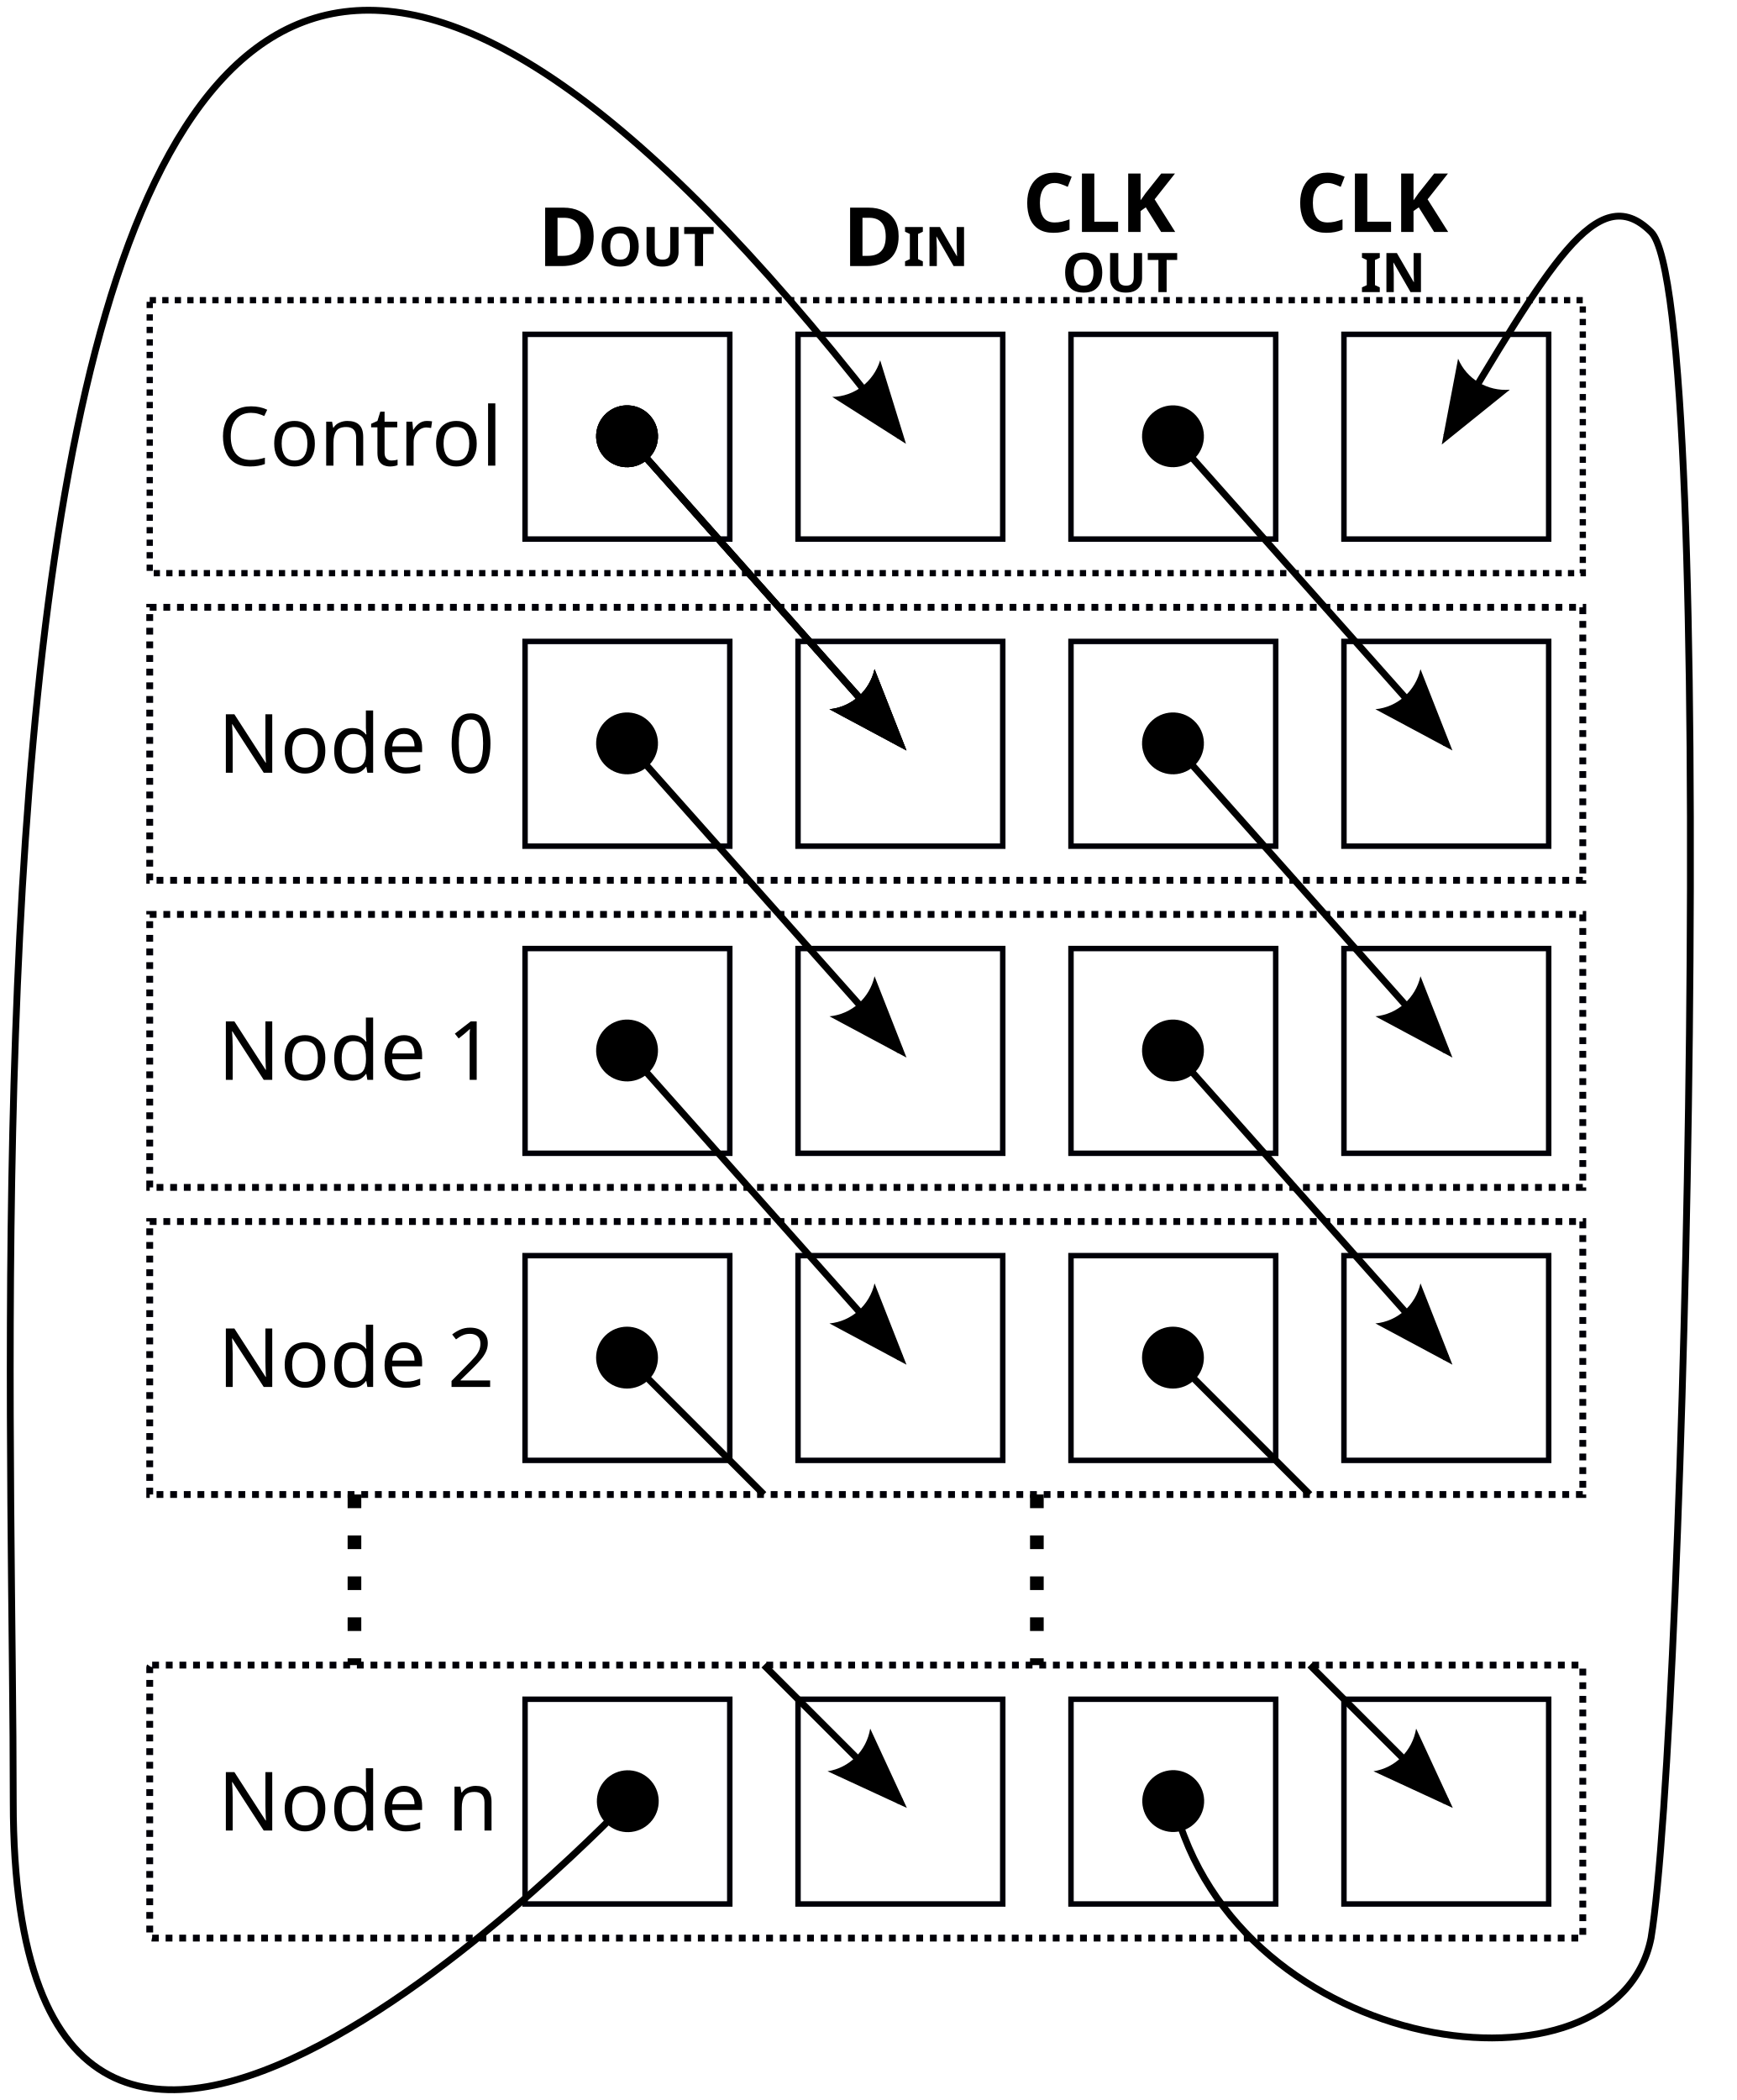
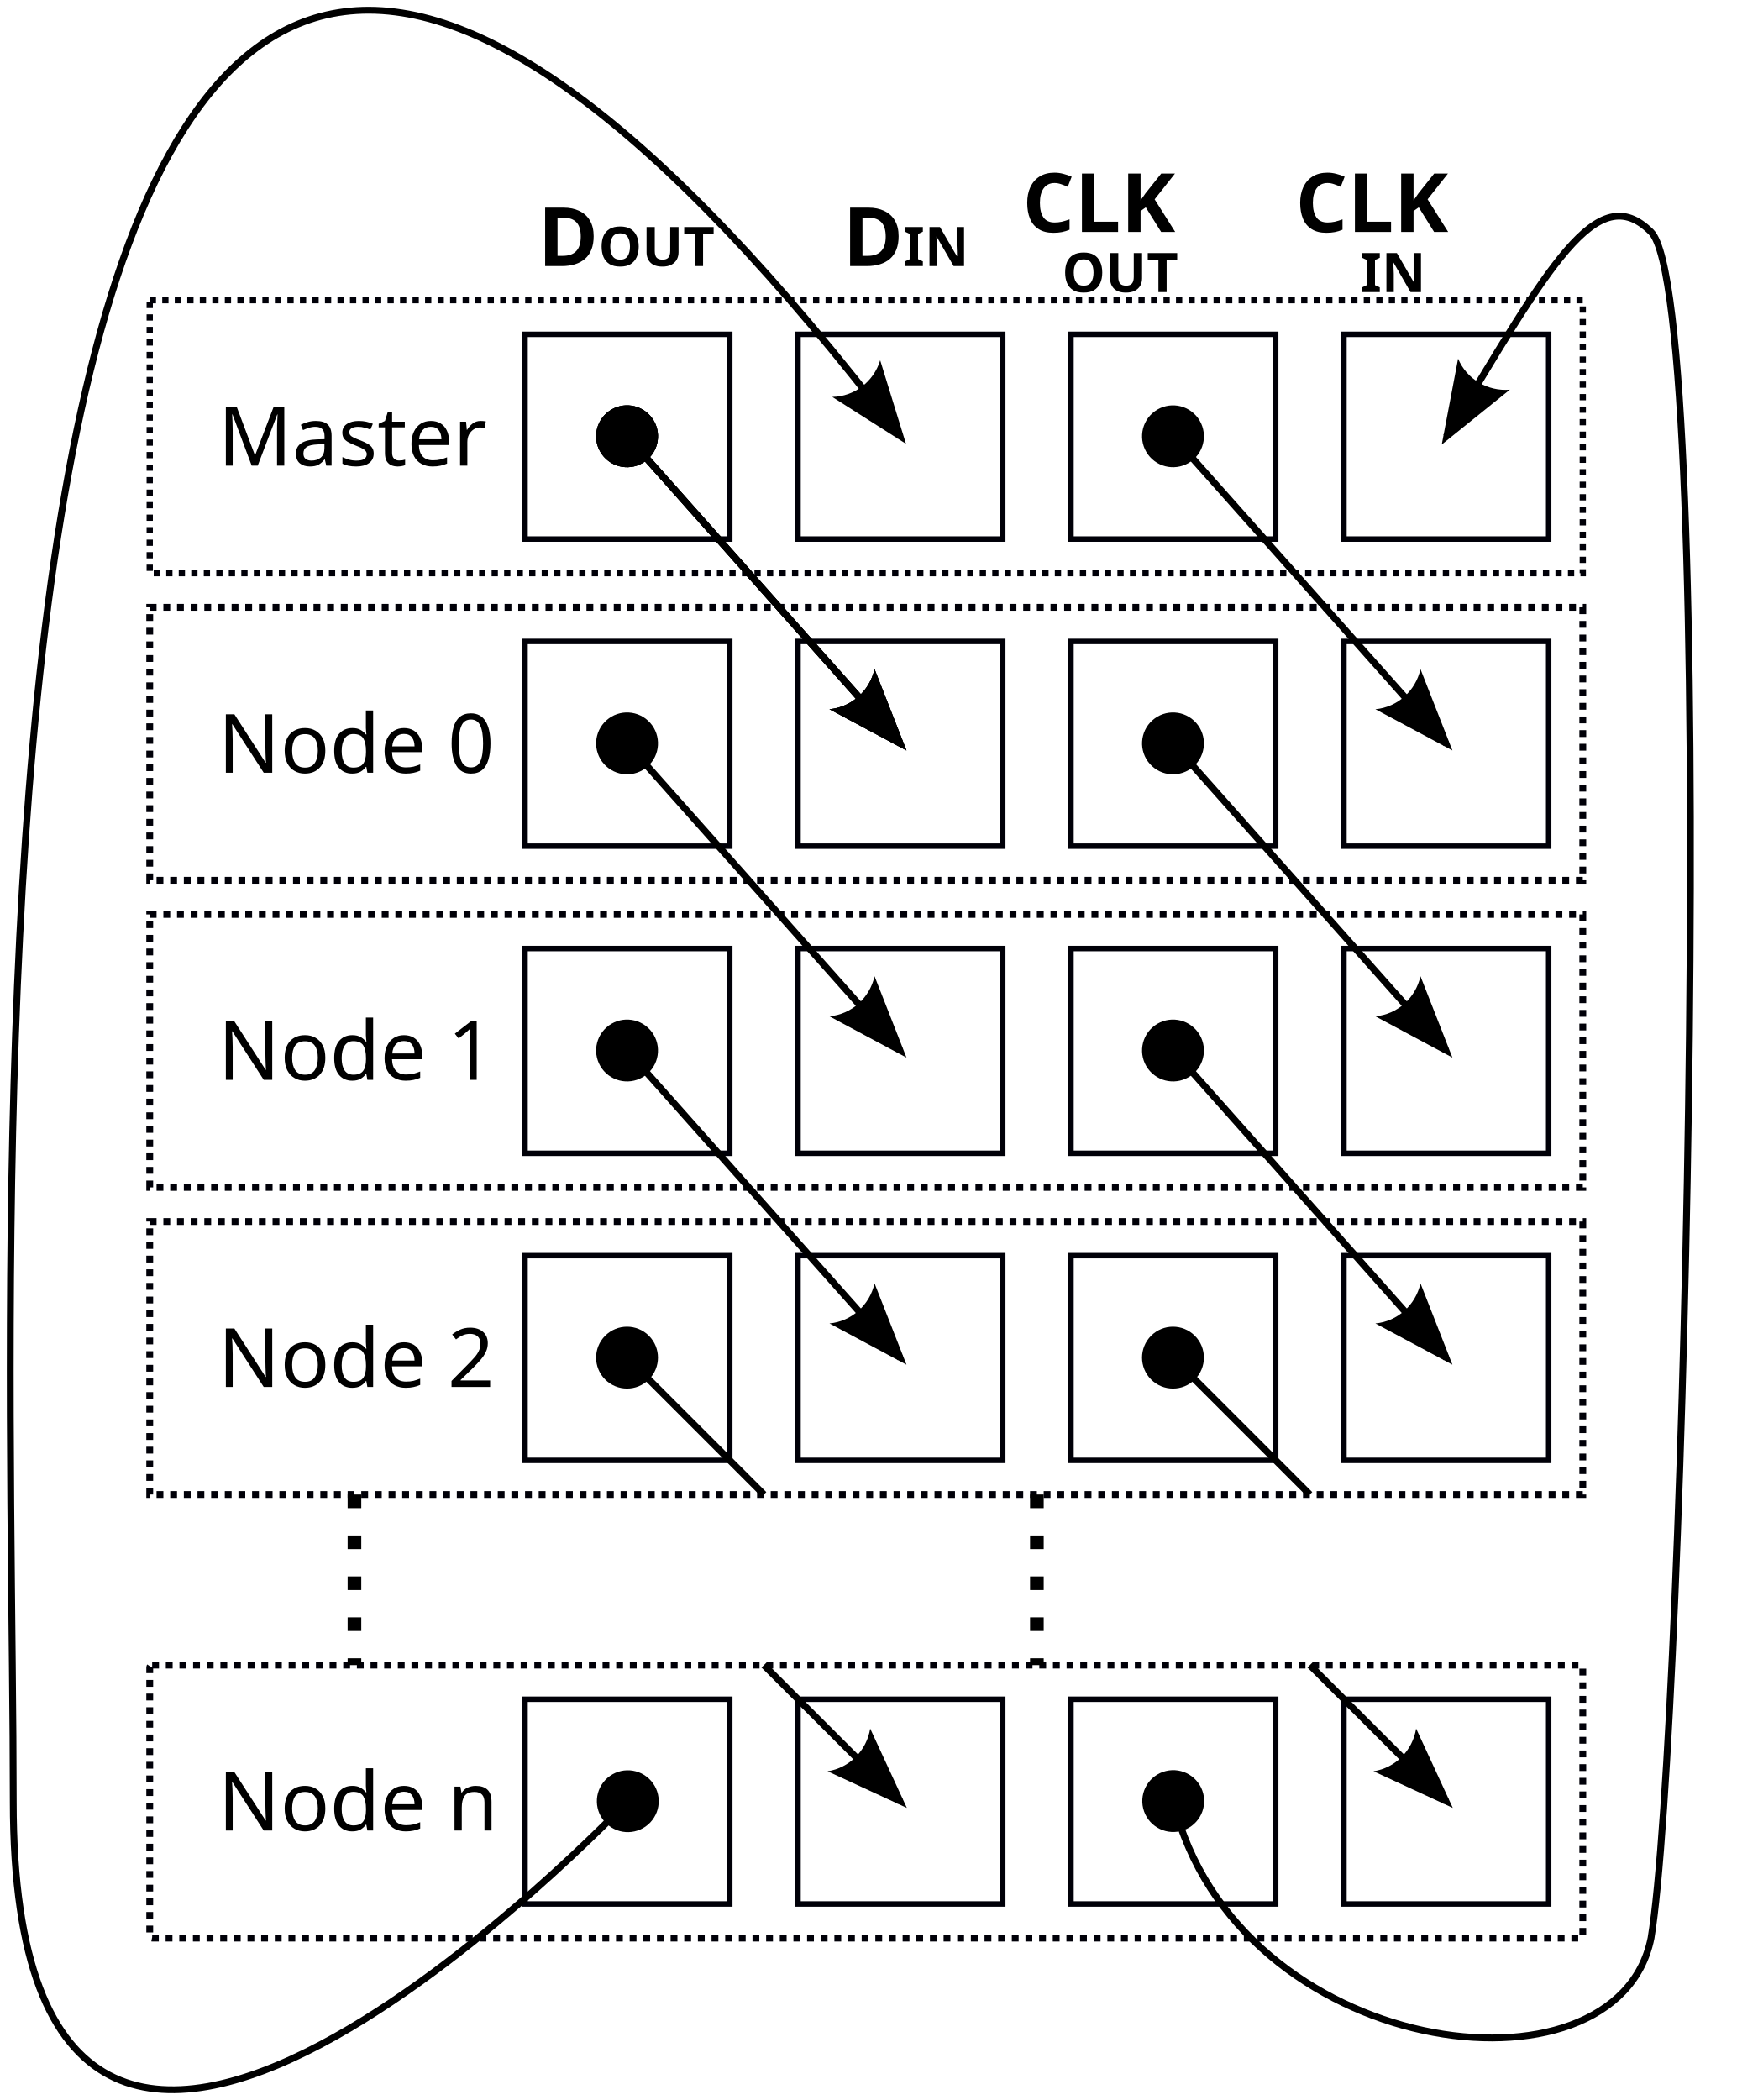
<svg xmlns="http://www.w3.org/2000/svg" width="254.461" height="307.71" id="svg3592" version="1.1">
  <defs id="defs3594">
    <marker orient="auto" refY="0" refX="0" id="DotL" style="overflow:visible">
      <path id="path4590" d="m -2.5,-1 c 0,2.76 -2.24,5 -5,5 -2.76,0 -5,-2.24 -5,-5 0,-2.76 2.24,-5 5,-5 2.76,0 5,2.24 5,5 z" style="fill-rule:evenodd;stroke:#000000;stroke-width:1pt" transform="matrix(0.8,0,0,0.8,5.92,0.8)" />
    </marker>
    <marker orient="auto" refY="0" refX="0" id="Arrow2Lend" style="overflow:visible">
      <path id="path4550" style="fill-rule:evenodd;stroke-width:0.625;stroke-linejoin:round" d="M 8.719,4.034 -2.207,0.016 8.719,-4.002 c -1.745,2.372 -1.735,5.617 -6e-7,8.035 z" transform="matrix(-1.1,0,0,-1.1,-1.1,0)" />
    </marker>
  </defs>
  <g id="layer1" transform="translate(-53.05918,-53.37475)">
    <text id="text4382" y="92.362" x="131.869" style="font-size:12px;font-style:normal;font-weight:normal;line-height:100%;letter-spacing:0px;word-spacing:0px;fill:#000000;fill-opacity:1;stroke:none;font-family:Sans" xml:space="preserve">
      <tspan y="92.362" x="131.869" id="tspan4384" style="font-weight:bold;-inkscape-font-specification:Sans Bold">D<tspan style="font-size:8px;font-weight:bold;-inkscape-font-specification:Sans Bold" id="tspan4396">OUT</tspan>
      </tspan>
    </text>
    <text id="text4386" y="92.362" x="176.553" style="font-size:12px;font-style:normal;font-weight:normal;line-height:100%;letter-spacing:0px;word-spacing:0px;fill:#000000;fill-opacity:1;stroke:none;font-family:Sans" xml:space="preserve">
      <tspan y="92.362" x="176.553" id="tspan4388" style="font-weight:bold;-inkscape-font-specification:Sans Bold">D<tspan style="font-size:8px;font-weight:bold;-inkscape-font-specification:Sans Bold" id="tspan4398">IN</tspan>
      </tspan>
    </text>
    <text id="text4390" y="87.362" x="225" style="font-size:12px;font-style:normal;font-weight:bold;line-height:100%;letter-spacing:0px;word-spacing:0px;fill:#000000;fill-opacity:1;stroke:none;font-family:Sans;-inkscape-font-specification:Sans Bold" xml:space="preserve">
      <tspan y="87.362" x="225" id="tspan4392" style="text-align:center;text-anchor:middle">CLK</tspan>
      <tspan y="96.173" x="225" id="tspan4763" style="font-size:8px;text-align:center;text-anchor:middle">OUT</tspan>
    </text>
    <text id="text7037" y="87.362" x="265" style="font-size:12px;font-style:normal;font-weight:bold;line-height:100%;letter-spacing:0px;word-spacing:0px;fill:#000000;fill-opacity:1;stroke:none;font-family:Sans;-inkscape-font-specification:Sans Bold" xml:space="preserve">
      <tspan y="87.362" x="265" id="tspan7039" style="text-align:center;text-anchor:middle">CLK</tspan>
      <tspan y="96.173" x="265" id="tspan4767" style="font-size:8px;text-align:center;text-anchor:middle">IN</tspan>
    </text>
    <rect style="fill:none;stroke:#000008;stroke-width:0.8;stroke-miterlimit:4;stroke-opacity:1;stroke-dasharray:none;stroke-dashoffset:0" id="rect4417" width="30" height="30" x="130" y="102.362" />
    <rect style="fill:none;stroke:#000008;stroke-width:0.8;stroke-miterlimit:4;stroke-opacity:1;stroke-dasharray:none;stroke-dashoffset:0" id="rect4419" width="30" height="30" x="170" y="102.362" />
    <rect style="fill:none;stroke:#000008;stroke-width:0.8;stroke-miterlimit:4;stroke-opacity:1;stroke-dasharray:none;stroke-dashoffset:0" id="rect4421" width="30" height="30" x="210" y="102.362" />
    <rect style="fill:none;stroke:#000008;stroke-width:0.8;stroke-miterlimit:4;stroke-opacity:1;stroke-dasharray:none;stroke-dashoffset:0" id="rect7033" width="30" height="30" x="250" y="102.362" />
    <rect y="97.362" x="75" height="40" width="210" id="rect4425" style="fill:none;stroke:#000008;stroke-width:0.917;stroke-miterlimit:4;stroke-opacity:1;stroke-dasharray:0.917, 0.917;stroke-dashoffset:0" />
    <text id="text4427" y="121.601" x="85" style="font-size:12px;font-style:normal;font-weight:normal;line-height:1000%;letter-spacing:0px;word-spacing:0px;fill:#000000;fill-opacity:1;stroke:none;font-family:Sans" xml:space="preserve">
-       <tspan y="121.601" x="85" id="tspan4429">Control</tspan>
+       <tspan y="121.601" x="85" id="tspan4429">Master</tspan>
    </text>
    <rect style="fill:none;stroke:#000008;stroke-width:0.8;stroke-miterlimit:4;stroke-opacity:1;stroke-dasharray:none;stroke-dashoffset:0" id="rect4433" width="30" height="30" x="130" y="147.362" />
    <rect style="fill:none;stroke:#000008;stroke-width:0.8;stroke-miterlimit:4;stroke-opacity:1;stroke-dasharray:none;stroke-dashoffset:0" id="rect4435" width="30" height="30" x="170" y="147.362" />
    <rect style="fill:none;stroke:#000008;stroke-width:0.8;stroke-miterlimit:4;stroke-opacity:1;stroke-dasharray:none;stroke-dashoffset:0" id="rect4437" width="30" height="30" x="210" y="147.362" />
    <rect y="147.362" x="250" height="30" width="30" id="rect4439" style="fill:none;stroke:#000008;stroke-width:0.8;stroke-miterlimit:4;stroke-opacity:1;stroke-dasharray:none;stroke-dashoffset:0" />
    <rect y="142.362" x="75" height="40" width="210" id="rect4441" style="fill:none;stroke:#000008;stroke-width:1;stroke-miterlimit:4;stroke-opacity:1;stroke-dasharray:1, 1;stroke-dashoffset:0" />
    <text id="text4443" y="166.601" x="85" style="font-size:12px;font-style:normal;font-weight:normal;line-height:1000%;letter-spacing:0px;word-spacing:0px;fill:#000000;fill-opacity:1;stroke:none;font-family:Sans" xml:space="preserve">
      <tspan y="166.601" x="85" id="tspan4445">Node 0</tspan>
    </text>
    <rect style="fill:none;stroke:#000008;stroke-width:0.8;stroke-miterlimit:4;stroke-opacity:1;stroke-dasharray:none;stroke-dashoffset:0" id="rect4449" width="30" height="30" x="130" y="192.362" />
    <rect style="fill:none;stroke:#000008;stroke-width:0.8;stroke-miterlimit:4;stroke-opacity:1;stroke-dasharray:none;stroke-dashoffset:0" id="rect4451" width="30" height="30" x="170" y="192.362" />
    <rect style="fill:none;stroke:#000008;stroke-width:0.8;stroke-miterlimit:4;stroke-opacity:1;stroke-dasharray:none;stroke-dashoffset:0" id="rect4453" width="30" height="30" x="210" y="192.362" />
    <rect y="192.362" x="250" height="30" width="30" id="rect4455" style="fill:none;stroke:#000008;stroke-width:0.8;stroke-miterlimit:4;stroke-opacity:1;stroke-dasharray:none;stroke-dashoffset:0" />
    <rect y="187.362" x="75" height="40" width="210" id="rect4457" style="fill:none;stroke:#000008;stroke-width:1;stroke-miterlimit:4;stroke-opacity:1;stroke-dasharray:1, 1;stroke-dashoffset:0" />
    <text id="text4459" y="211.601" x="85" style="font-size:12px;font-style:normal;font-weight:normal;line-height:1000%;letter-spacing:0px;word-spacing:0px;fill:#000000;fill-opacity:1;stroke:none;font-family:Sans" xml:space="preserve">
      <tspan y="211.601" x="85" id="tspan4461">Node 1</tspan>
    </text>
    <rect y="237.362" x="130" height="30" width="30" id="rect4509" style="fill:none;stroke:#000008;stroke-width:0.8;stroke-miterlimit:4;stroke-opacity:1;stroke-dasharray:none;stroke-dashoffset:0" />
    <rect style="fill:none;stroke:#000008;stroke-width:0.8;stroke-miterlimit:4;stroke-opacity:1;stroke-dasharray:none;stroke-dashoffset:0" id="rect4465" width="30" height="30" x="130" y="302.362" />
    <rect y="237.362" x="170" height="30" width="30" id="rect4511" style="fill:none;stroke:#000008;stroke-width:0.8;stroke-miterlimit:4;stroke-opacity:1;stroke-dasharray:none;stroke-dashoffset:0" />
    <rect style="fill:none;stroke:#000008;stroke-width:0.8;stroke-miterlimit:4;stroke-opacity:1;stroke-dasharray:none;stroke-dashoffset:0" id="rect4467" width="30" height="30" x="170" y="302.362" />
    <rect y="237.362" x="210" height="30" width="30" id="rect4513" style="fill:none;stroke:#000008;stroke-width:0.8;stroke-miterlimit:4;stroke-opacity:1;stroke-dasharray:none;stroke-dashoffset:0" />
    <rect style="fill:none;stroke:#000008;stroke-width:0.8;stroke-miterlimit:4;stroke-opacity:1;stroke-dasharray:none;stroke-dashoffset:0" id="rect4469" width="30" height="30" x="210" y="302.362" />
    <rect style="fill:none;stroke:#000008;stroke-width:0.8;stroke-miterlimit:4;stroke-opacity:1;stroke-dasharray:none;stroke-dashoffset:0" id="rect4515" width="30" height="30" x="250" y="237.362" />
    <rect y="302.362" x="250" height="30" width="30" id="rect4471" style="fill:none;stroke:#000008;stroke-width:0.8;stroke-miterlimit:4;stroke-opacity:1;stroke-dasharray:none;stroke-dashoffset:0" />
    <rect style="fill:none;stroke:#000008;stroke-width:1;stroke-miterlimit:4;stroke-opacity:1;stroke-dasharray:1, 1;stroke-dashoffset:0" id="rect4517" width="210" height="40" x="75" y="232.362" />
    <rect y="297.362" x="75" height="40" width="210" id="rect4473" style="fill:none;stroke:#000008;stroke-width:1;stroke-miterlimit:4;stroke-opacity:1;stroke-dasharray:1, 1;stroke-dashoffset:0" ry="0.357" />
    <text xml:space="preserve" style="font-size:12px;font-style:normal;font-weight:normal;line-height:1000%;letter-spacing:0px;word-spacing:0px;fill:#000000;fill-opacity:1;stroke:none;font-family:Sans" x="85" y="256.601" id="text4519">
      <tspan id="tspan4521" x="85" y="256.601">Node 2</tspan>
    </text>
    <text id="text4475" y="321.601" x="85" style="font-size:12px;font-style:normal;font-weight:normal;line-height:1000%;letter-spacing:0px;word-spacing:0px;fill:#000000;fill-opacity:1;stroke:none;font-family:Sans" xml:space="preserve">
      <tspan y="321.601" x="85" id="tspan4477">Node n</tspan>
    </text>
    <path style="fill:none;stroke:#000000;stroke-width:1px;stroke-linecap:butt;stroke-linejoin:miter;stroke-opacity:1;marker-start:url(#DotL);marker-end:url(#Arrow2Lend)" d="m 145,117.362 40,45" id="path6461" />
    <path style="fill:none;stroke:#000000;stroke-width:1px;stroke-linecap:butt;stroke-linejoin:miter;stroke-opacity:1;marker-start:url(#DotL);marker-end:url(#Arrow2Lend)" d="m 145,117.362 40,45" id="path6463" />
    <path id="path4205" d="m 145,117.362 40,45" style="fill:none;stroke:#000000;stroke-width:1px;stroke-linecap:butt;stroke-linejoin:miter;stroke-opacity:1;marker-start:url(#DotL);marker-end:url(#Arrow2Lend)" />
    <path style="fill:none;stroke:#000000;stroke-width:1px;stroke-linecap:butt;stroke-linejoin:miter;stroke-opacity:1;marker-start:url(#DotL);marker-end:url(#Arrow2Lend)" d="m 225,117.362 40,45" id="path6651" />
    <path style="fill:none;stroke:#000000;stroke-width:1px;stroke-linecap:butt;stroke-linejoin:miter;stroke-opacity:1;marker-start:url(#DotL);marker-end:url(#Arrow2Lend)" d="m 225,162.362 40,45" id="path7025" />
    <path id="path6839" d="m 225,207.362 40,45" style="fill:none;stroke:#000000;stroke-width:1px;stroke-linecap:butt;stroke-linejoin:miter;stroke-opacity:1;marker-start:url(#DotL);marker-end:url(#Arrow2Lend)" />
    <path style="fill:none;stroke:#000000;stroke-width:1px;stroke-linecap:butt;stroke-linejoin:miter;stroke-opacity:1;marker-start:none;marker-end:url(#Arrow2Lend)" d="m 245,297.362 20,20" id="path6653" />
    <path id="path5155" d="m 145,252.362 20,20" style="fill:none;stroke:#000000;stroke-width:1px;stroke-linecap:butt;stroke-linejoin:miter;stroke-opacity:1;marker-start:url(#DotL);marker-end:none" />
    <path id="path5157" d="m 145,162.362 40,45" style="fill:none;stroke:#000000;stroke-width:1px;stroke-linecap:butt;stroke-linejoin:miter;stroke-opacity:1;marker-start:url(#DotL);marker-end:url(#Arrow2Lend)" />
    <path style="fill:none;stroke:#000000;stroke-width:1px;stroke-linecap:butt;stroke-linejoin:miter;stroke-opacity:1;marker-start:url(#DotL);marker-end:url(#Arrow2Lend)" d="m 145,207.362 40,45" id="path4523" />
    <path id="path5715" d="m 225,252.362 20,20" style="fill:none;stroke:#000000;stroke-width:1px;stroke-linecap:butt;stroke-linejoin:miter;stroke-opacity:1;marker-start:url(#DotL);marker-end:none" />
    <path style="fill:none;stroke:#000000;stroke-width:1px;stroke-linecap:butt;stroke-linejoin:miter;stroke-opacity:1;marker-start:none;marker-end:url(#Arrow2Lend)" d="m 165,297.362 20,20" id="path5345" />
    <path id="path6087" d="m 105,272.362 0,25" style="fill:none;stroke:#000000;stroke-width:2;stroke-linecap:butt;stroke-linejoin:miter;stroke-miterlimit:4;stroke-opacity:1;stroke-dasharray:2, 4;stroke-dashoffset:0" />
    <path style="fill:none;stroke:#000000;stroke-width:2;stroke-linecap:butt;stroke-linejoin:miter;stroke-miterlimit:4;stroke-opacity:1;stroke-dasharray:2, 4;stroke-dashoffset:0" d="m 205,272.362 0,25" id="path6085" />
    <path style="fill:none;stroke:#000000;stroke-width:1px;stroke-linecap:butt;stroke-linejoin:miter;stroke-opacity:1;marker-start:url(#DotL);marker-end:url(#Arrow2Lend)" d="m 145,317.362 c 0,0 -90,95 -90,0 0,-95 -15,-390 130,-200" id="path4393" />
    <path style="fill:none;stroke:#000000;stroke-width:1px;stroke-linecap:butt;stroke-linejoin:miter;stroke-opacity:1;marker-start:url(#DotL);marker-mid:none;marker-end:url(#Arrow2Lend)" d="m 171.941,263.987 c 9.26,37.718 65,45 70,20 5,-30 10,-240 0,-250 -7.906,-7.906 -15,5 -30,30" id="path3830" transform="translate(53.05918,53.37475)" />
  </g>
</svg>
